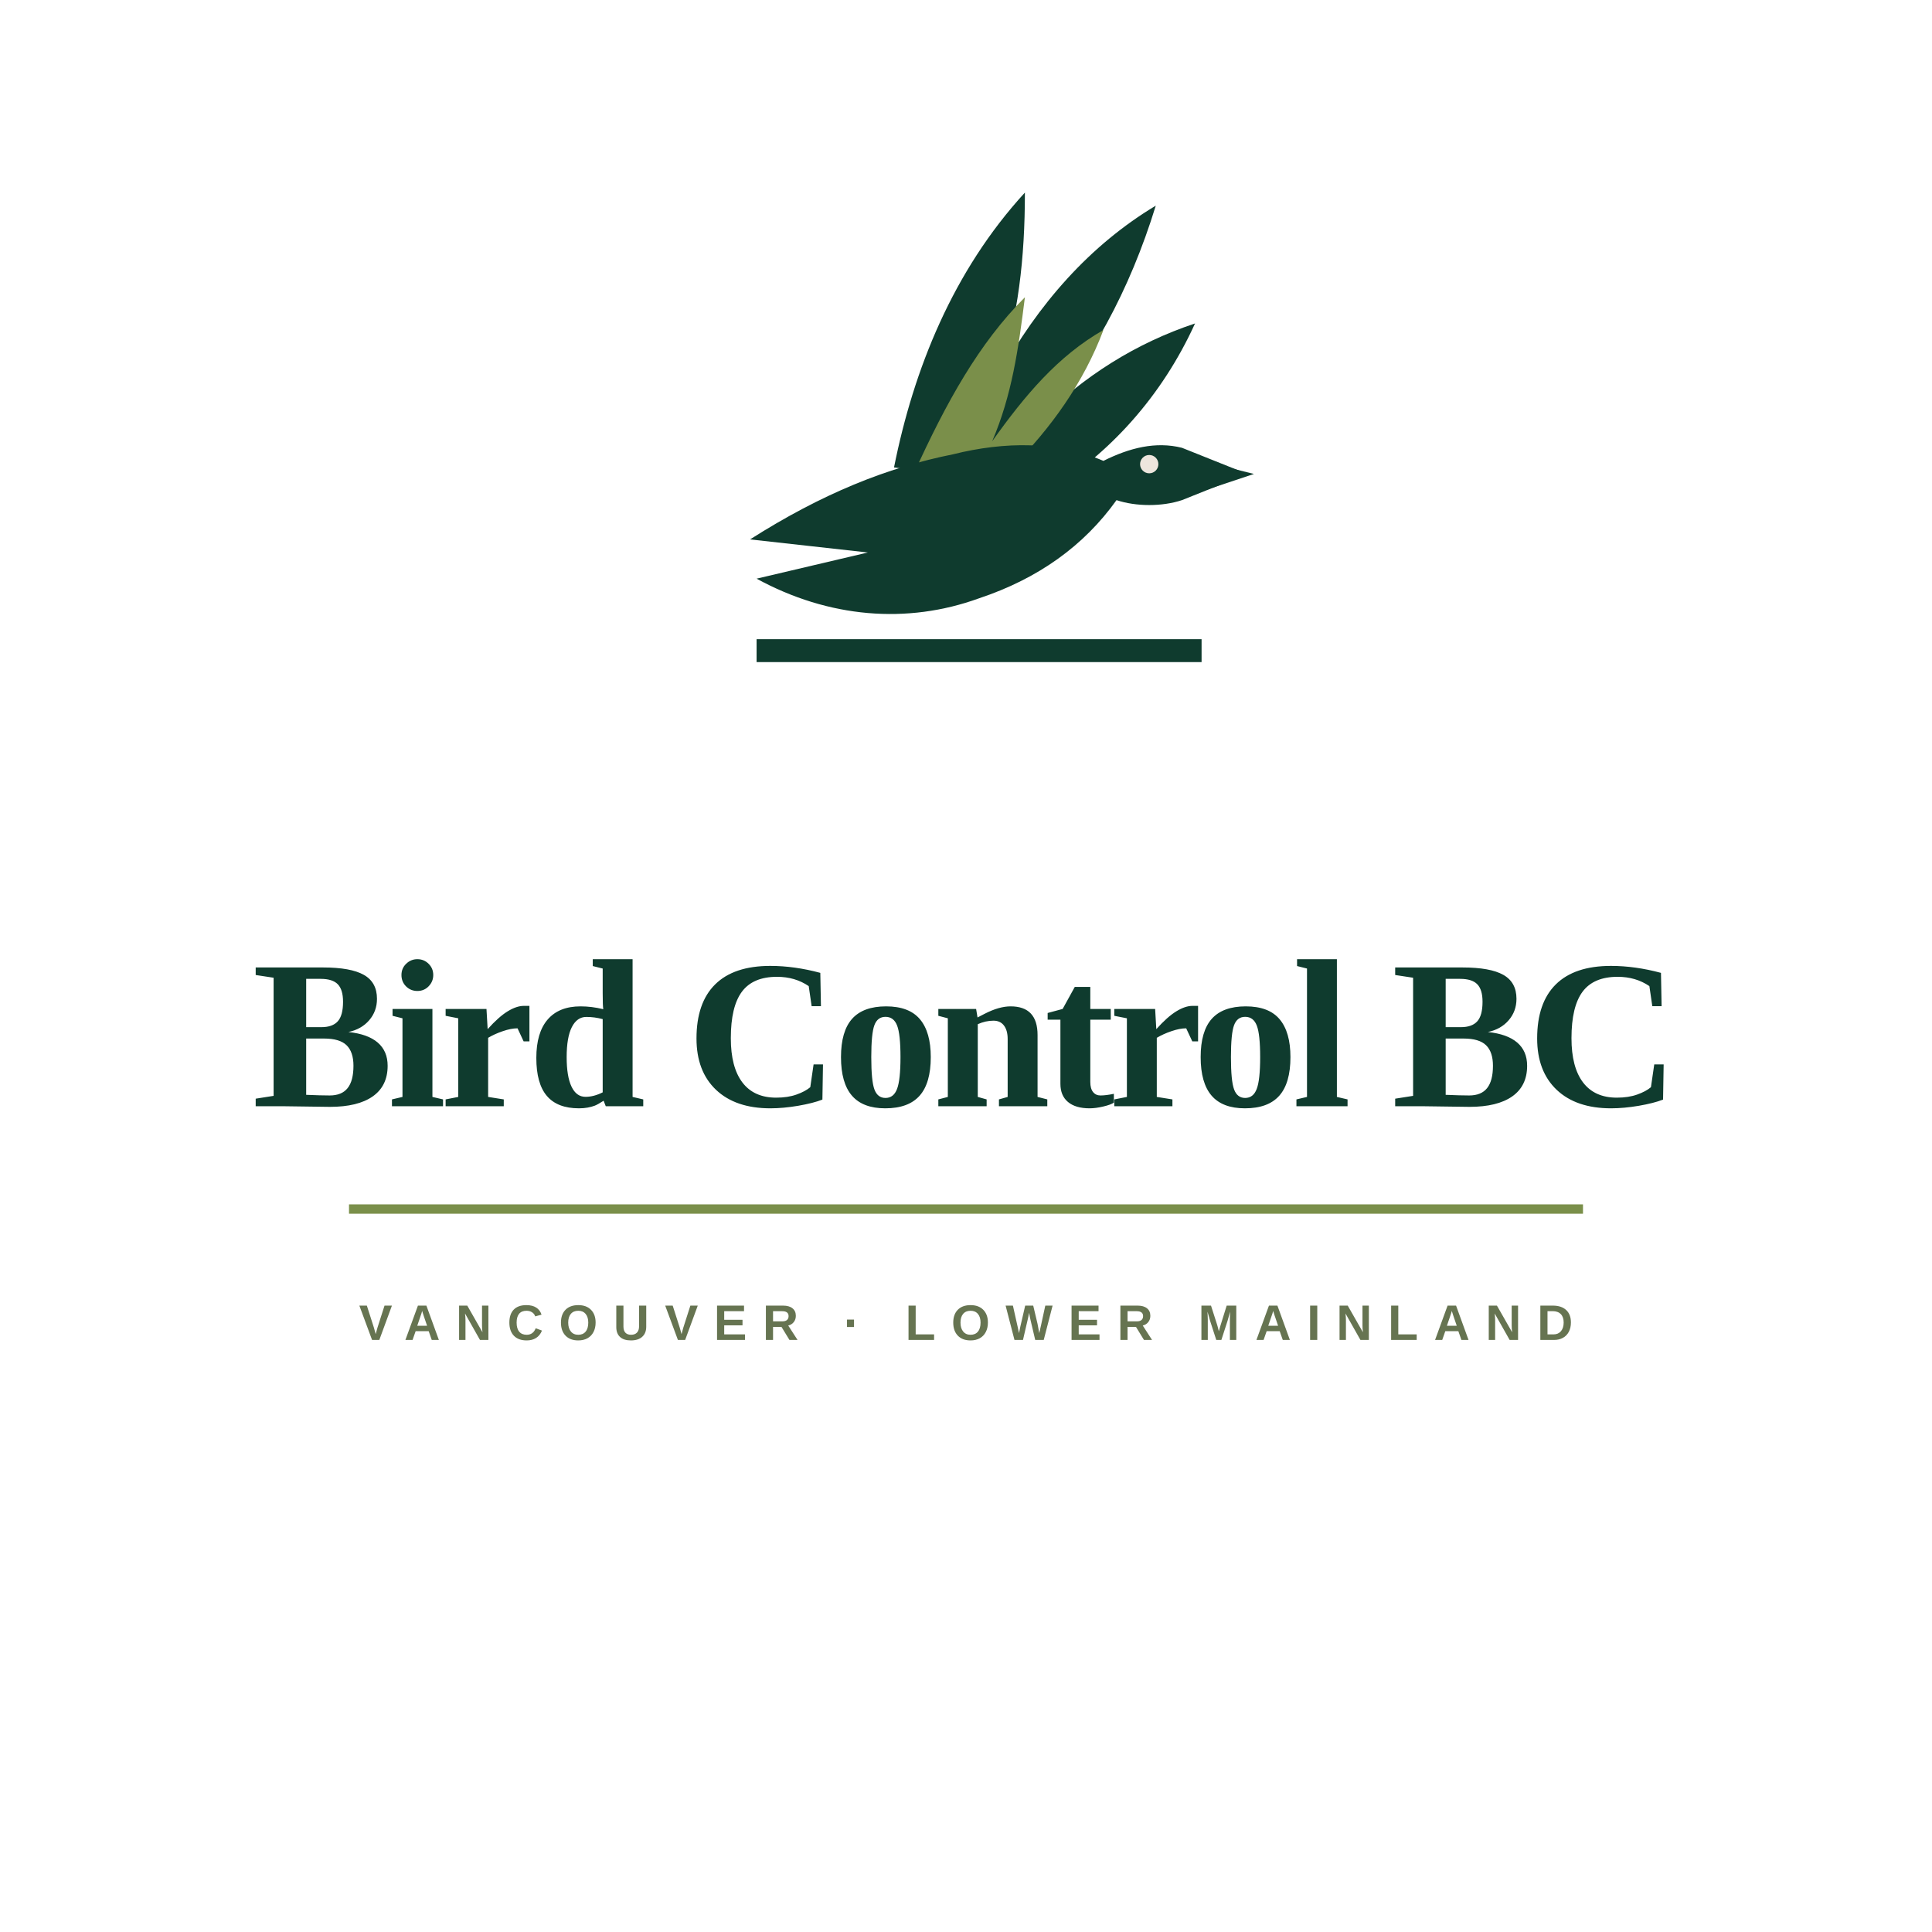
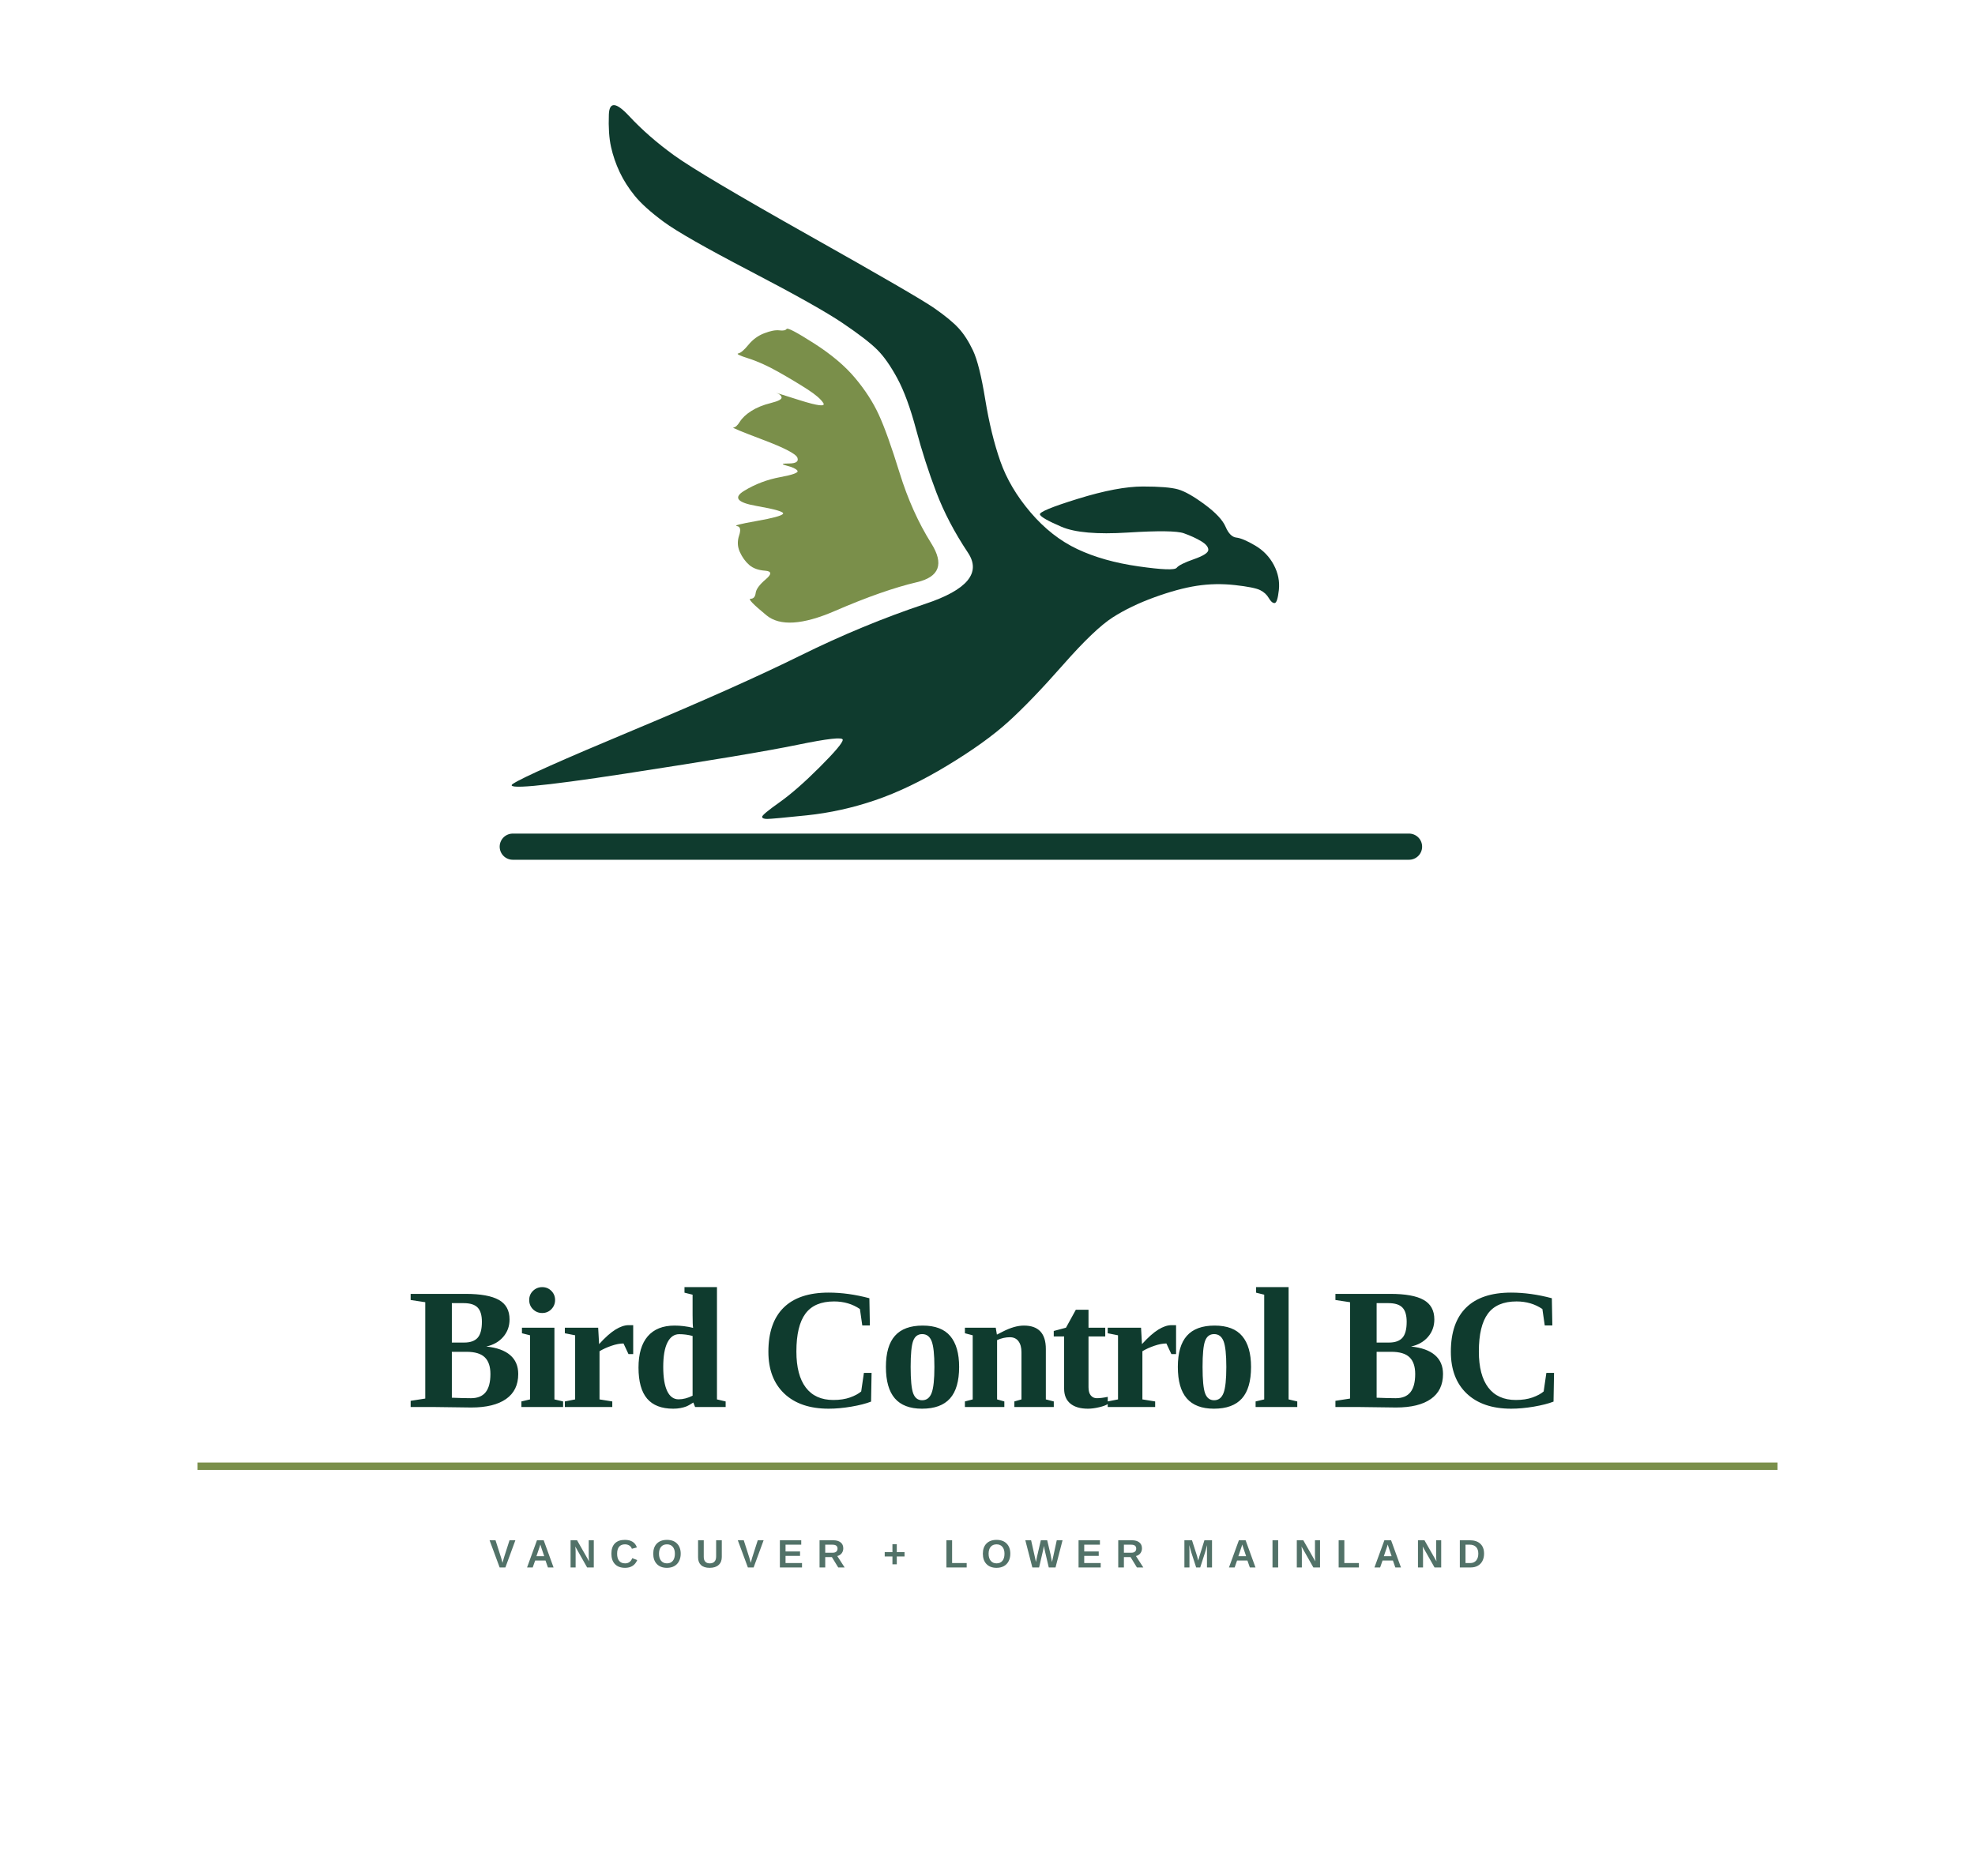
- <svg xmlns="http://www.w3.org/2000/svg" width="620" height="620" viewBox="0 0 620 620" role="img" aria-labelledby="title desc">
-   <g transform="translate(205 45) scale(2.1)">
-     <path d="M39 50C42 35 48 20 59 8c0 10-1 19-4 28 6-11 14-20 24-26-4 13-10 24-18 33 7-7 15-12 24-15-5 11-13 20-23 26-8-2-16-3-23-4Z" fill="#0F3B2E" />
-     <path d="M42 51c5-11 10-20 17-27-1 8-2 15-5 22 5-7 10-13 17-17-3 8-8 15-14 21-5 1-10 1-15 1Z" fill="#7A8F4A" />
-     <path d="M17 61c11-7 21-11 31-13 8-2 16-2 23 1 4-2 8-3 12-2l10 4-10 4c-3 1-7 1-10 0-5 7-12 12-21 15-11 4-23 3-34-3l17-4-18-2Z" fill="#0F3B2E" />
-     <path d="M82 48l12 3-12 4 4-4-4-3Z" fill="#0F3B2E" />
-     <circle cx="78" cy="49.5" r="1.4" fill="#EDE6DD" />
-     <path d="M18 78h68" stroke="#0F3B2E" stroke-width="3.5" />
+ <svg xmlns="http://www.w3.org/2000/svg" width="800" height="760" viewBox="0 0 800 760" role="img" aria-labelledby="title desc">
+   <g transform="translate(160 25) scale(2.65)">
+     <g transform="translate(-9 -18) scale(.22)">
+       <path d="M189.5,118.5 Q190.0,105.0 203.5,119.5 Q217.0,134.0 235.0,147.0 Q253.0,160.0 328.5,202.5 Q404.0,245.0 415.5,253.0 Q427.0,261.0 432.5,267.0 Q438.0,273.0 442.5,282.5 Q447.0,292.0 451.0,316.5 Q455.0,341.0 461.5,359.5 Q468.0,378.0 482.5,395.0 Q497.0,412.0 515.0,420.5 Q533.0,429.0 557.5,432.5 Q582.0,436.0 584.0,433.5 Q586.0,431.0 596.0,427.5 Q606.0,424.0 606.0,421.0 Q606.0,418.0 601.0,415.0 Q596.0,412.0 589.0,409.5 Q582.0,407.0 550.0,409.0 Q518.0,411.0 504.0,405.0 Q490.0,399.0 489.0,396.5 Q488.0,394.0 515.5,385.5 Q543.0,377.0 560.5,377.0 Q578.0,377.0 585.0,379.0 Q592.0,381.0 603.5,389.5 Q615.0,398.0 618.0,405.0 Q621.0,412.0 625.5,412.5 Q630.0,413.0 638.5,418.0 Q647.0,423.0 651.5,431.5 Q656.0,440.0 655.0,449.0 Q654.0,458.0 652.0,458.0 Q650.0,458.0 648.0,454.5 Q646.0,451.0 642.0,449.0 Q638.0,447.0 624.5,445.5 Q611.0,444.0 598.0,446.0 Q585.0,448.0 568.5,454.0 Q552.0,460.0 539.5,468.0 Q527.0,476.0 505.0,501.0 Q483.0,526.0 467.0,540.5 Q451.0,555.0 424.5,571.0 Q398.0,587.0 374.5,595.0 Q351.0,603.0 327.0,605.5 Q303.0,608.0 299.5,608.0 Q296.0,608.0 296.0,606.5 Q296.0,605.0 308.0,596.5 Q320.0,588.0 336.0,572.0 Q352.0,556.0 352.0,553.0 Q352.0,550.0 320.5,556.5 Q289.0,563.0 201.0,576.5 Q113.0,590.0 123.0,583.5 Q133.0,577.0 206.0,546.5 Q279.0,516.0 322.5,494.5 Q366.0,473.0 409.5,458.5 Q453.0,444.0 439.0,423.0 Q425.0,402.0 417.0,381.0 Q409.0,360.0 403.0,337.5 Q397.0,315.0 390.0,302.0 Q383.0,289.0 376.0,282.0 Q369.0,275.0 352.0,263.5 Q335.0,252.0 288.0,227.5 Q241.0,203.0 227.5,193.0 Q214.0,183.0 207.5,175.0 Q201.0,167.0 197.0,158.5 Q193.0,150.0 191.0,141.0 Q189.0,132.0 189.5,118.5Z" fill="#0F3B2E" fill-rule="evenodd" />
+       <path d="M313.0,267.5 Q314.0,266.0 332.0,277.5 Q350.0,289.0 360.5,301.5 Q371.0,314.0 377.0,327.0 Q383.0,340.0 391.5,367.5 Q400.0,395.0 413.5,416.5 Q427.0,438.0 403.5,443.5 Q380.0,449.0 346.5,463.5 Q313.0,478.0 299.0,466.5 Q285.0,455.0 288.0,455.0 Q291.0,455.0 291.5,451.0 Q292.0,447.0 298.5,441.5 Q305.0,436.0 298.0,435.5 Q291.0,435.0 287.0,431.5 Q283.0,428.0 280.5,422.5 Q278.0,417.0 280.0,411.0 Q282.0,405.0 278.5,404.5 Q275.0,404.0 292.0,401.0 Q309.0,398.0 310.5,396.0 Q312.0,394.0 292.0,390.5 Q272.0,387.0 283.5,380.0 Q295.0,373.0 308.5,370.5 Q322.0,368.0 320.5,366.0 Q319.0,364.0 313.0,362.5 Q307.0,361.0 314.5,361.0 Q322.0,361.0 320.5,357.0 Q319.0,353.0 296.5,344.5 Q274.0,336.0 276.0,336.0 Q278.0,336.0 280.5,332.0 Q283.0,328.0 288.5,324.5 Q294.0,321.0 302.0,319.0 Q310.0,317.0 309.5,315.0 Q309.0,313.0 306.0,312.0 Q303.0,311.0 322.0,317.0 Q341.0,323.0 338.5,319.0 Q336.0,315.0 327.5,309.5 Q319.0,304.0 307.5,297.5 Q296.0,291.0 286.5,288.0 Q277.0,285.0 279.5,284.5 Q282.0,284.0 286.5,278.5 Q291.0,273.0 297.5,270.5 Q304.0,268.0 308.0,268.5 Q312.0,269.0 313.0,267.5Z" fill="#7A8F4A" fill-rule="evenodd" />
+     </g>
+     <path d="M18 120h137" fill="none" stroke="#0F3B2E" stroke-width="4" stroke-linecap="round" />
  </g>
-   <text x="310" y="355" text-anchor="middle" fill="#0F3B2E" font-family="Georgia,'Times New Roman',serif" font-size="68" font-weight="700" letter-spacing="-2">Bird Control BC</text>
-   <path d="M112 388h396" stroke="#7A8F4A" stroke-width="3" />
-   <text x="310" y="430" text-anchor="middle" fill="#667451" font-family="Arial,sans-serif" font-size="16" font-weight="700" letter-spacing="5">VANCOUVER · LOWER MAINLAND</text>
+   <text x="400" y="570" text-anchor="middle" fill="#0F3B2E" font-family="Georgia, 'Times New Roman', serif" font-size="70" font-weight="700" letter-spacing="-2.2">Bird Control BC</text>
+   <path d="M80 594h640" stroke="#7A8F4A" stroke-width="3" />
+   <text x="400" y="635" text-anchor="middle" fill="#0F3B2E" opacity=".72" font-family="Arial, sans-serif" font-size="16" font-weight="700" letter-spacing="5.4">VANCOUVER + LOWER MAINLAND</text>
</svg>
